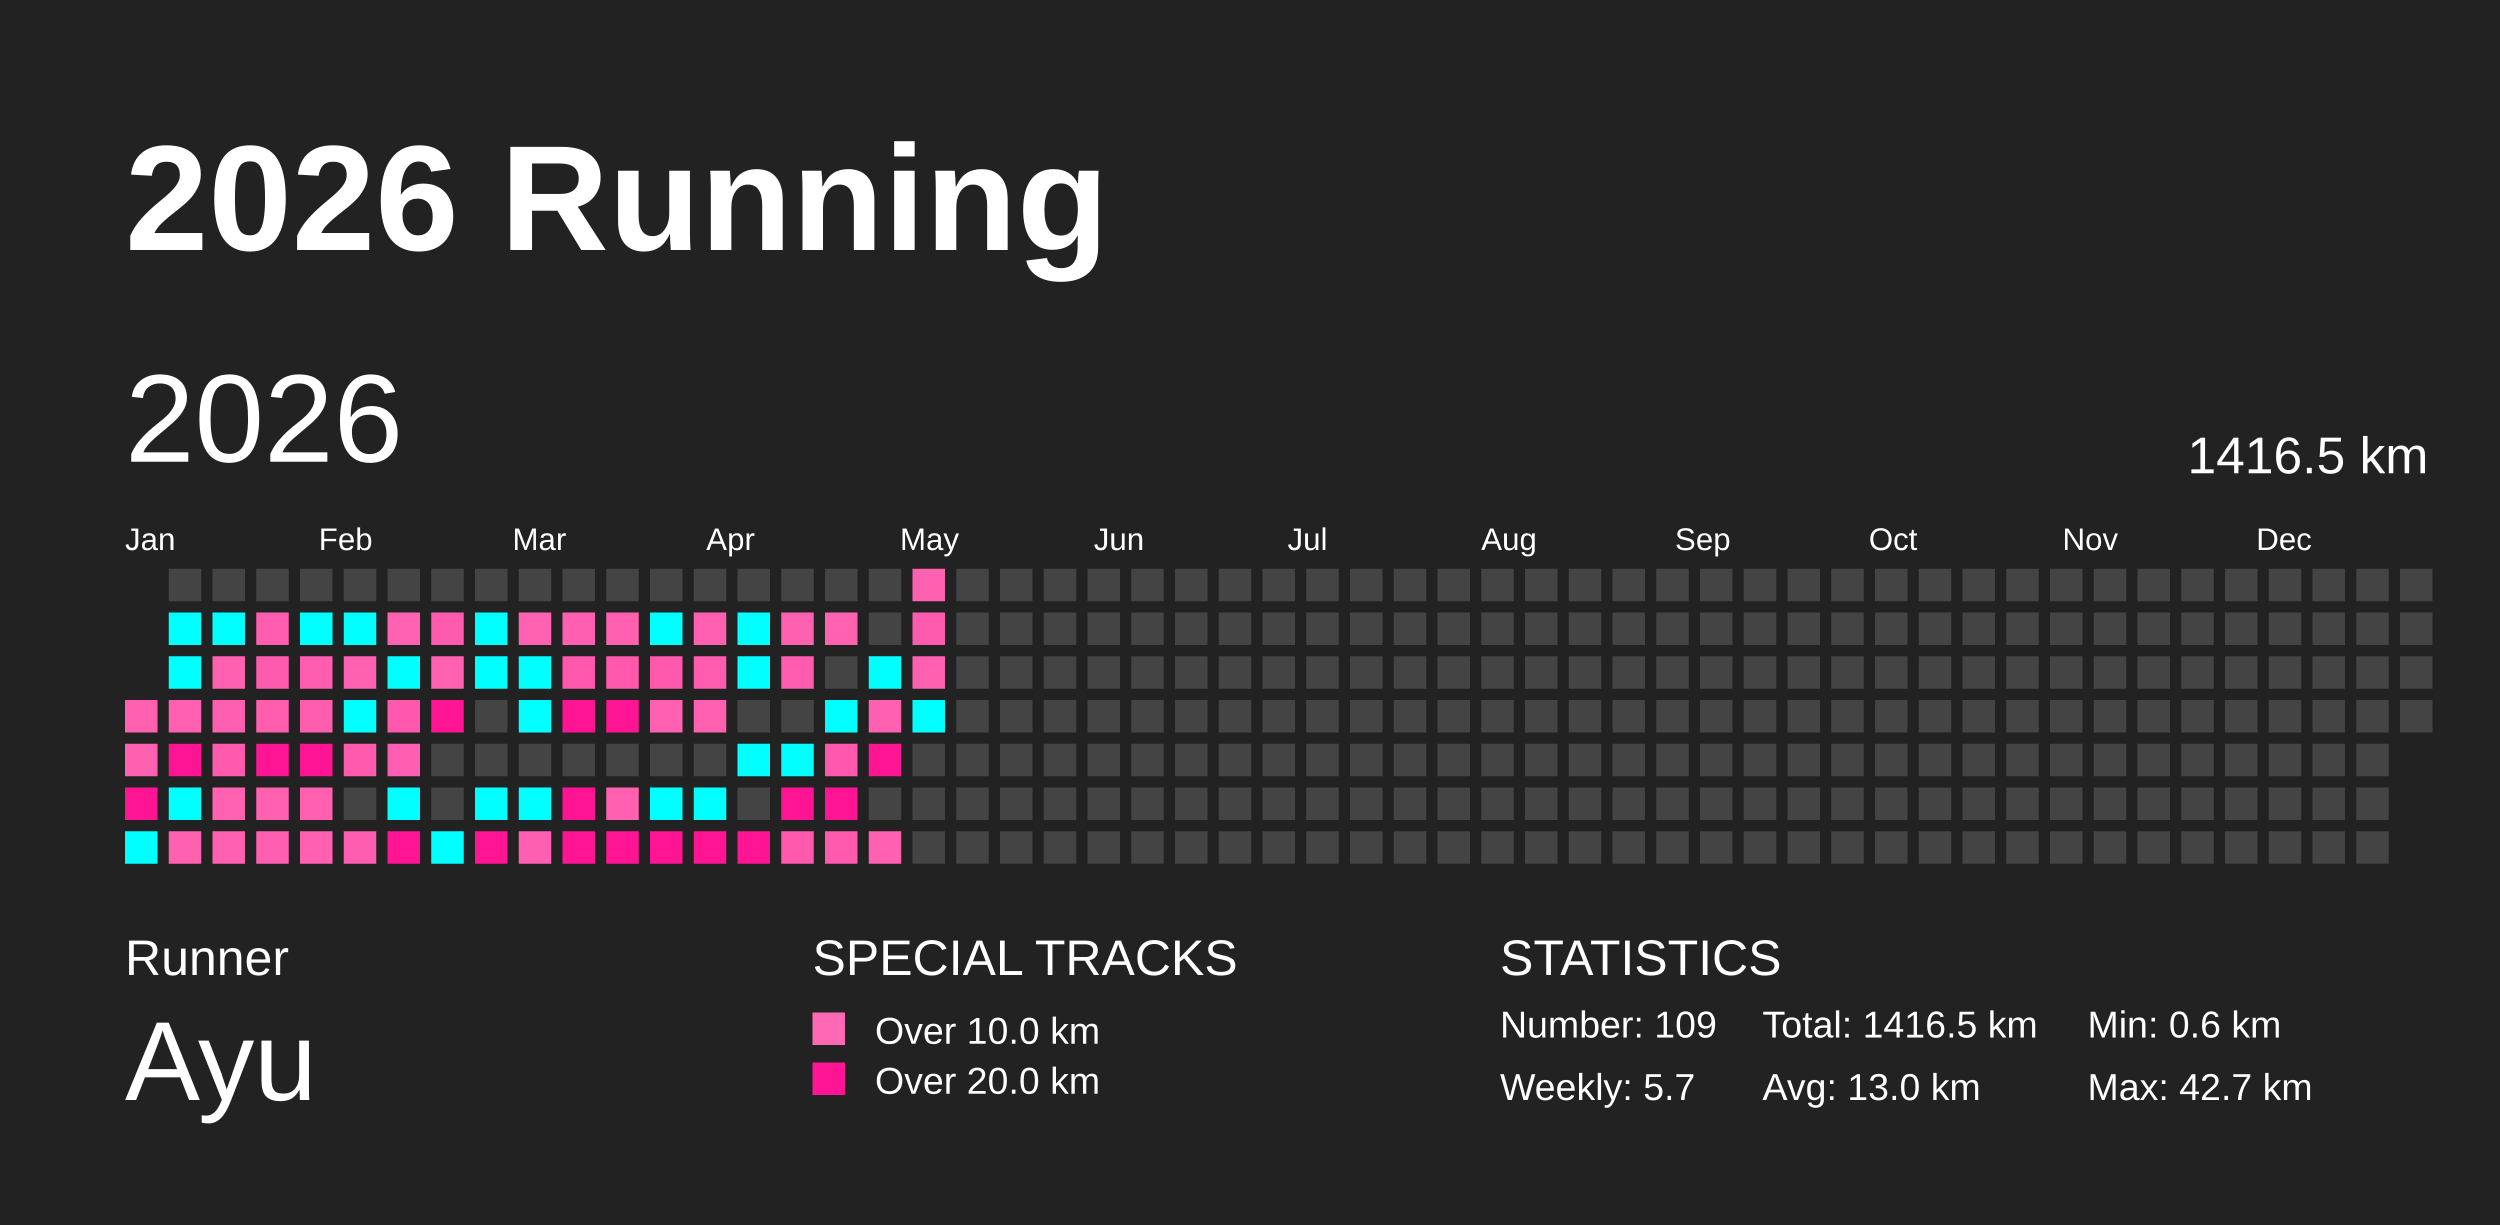
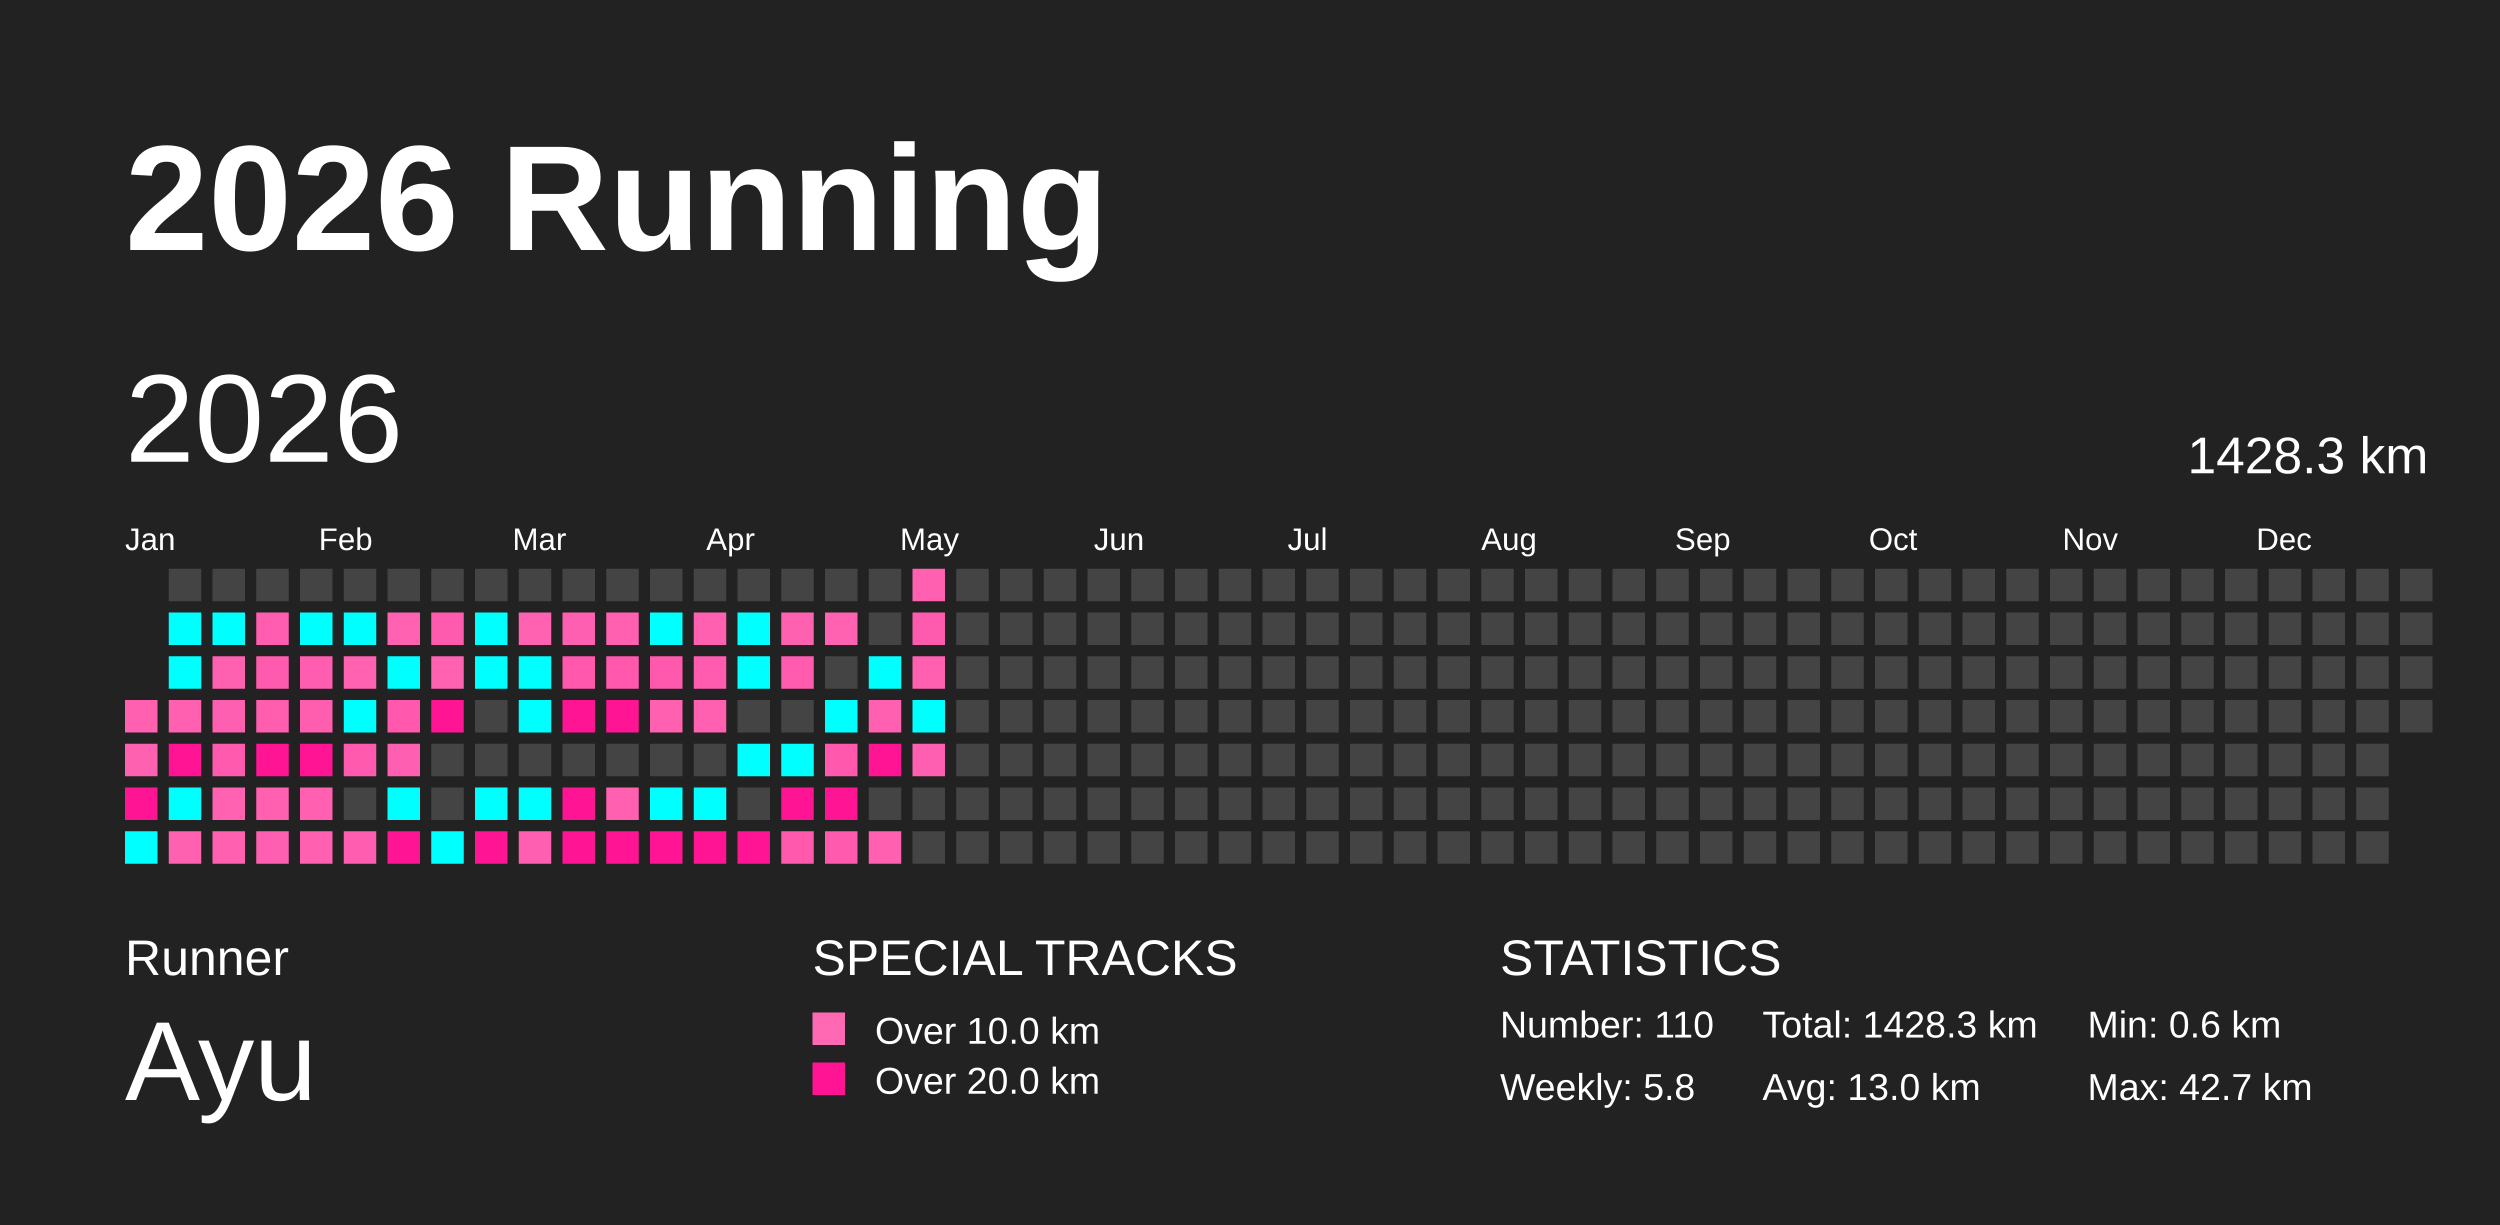
<svg xmlns="http://www.w3.org/2000/svg" baseProfile="full" height="98mm" version="1.1" viewBox="0,0,200,98" width="200mm">
  <defs />
  <rect fill="#222222" height="98" width="200" x="0" y="0" />
  <text fill="#FFFFFF" style="font-size:12px; font-family:Arial; font-weight:bold;" x="10" y="20">2026 Running</text>
  <text fill="#FFFFFF" style="font-size:4px; font-family:Arial" x="10" y="78">Runner</text>
  <text fill="#FFFFFF" style="font-size:9px; font-family:Arial" x="10" y="88">Ayu</text>
  <text fill="#FFFFFF" style="font-size:4px; font-family:Arial" x="65" y="78">SPECIAL TRACKS</text>
  <rect fill="#ff69b4" height="2.6" width="2.6" x="65" y="81" />
  <text fill="#FFFFFF" style="font-size:3px; font-family:Arial" x="70" y="83.5">Over 10.0 km</text>
  <rect fill="#ff1493" height="2.6" width="2.6" x="65" y="85" />
  <text fill="#FFFFFF" style="font-size:3px; font-family:Arial" x="70" y="87.5">Over 20.0 km</text>
  <text fill="#FFFFFF" style="font-size:4px; font-family:Arial" x="120" y="78">STATISTICS</text>
-   <text fill="#FFFFFF" style="font-size:3px; font-family:Arial" x="120" y="83">Number: 109</text>
-   <text fill="#FFFFFF" style="font-size:3px; font-family:Arial" x="120" y="88">Weekly: 5.7</text>
-   <text fill="#FFFFFF" style="font-size:3px; font-family:Arial" x="141" y="83">Total: 1416.5 km</text>
+   <text fill="#FFFFFF" style="font-size:3px; font-family:Arial" x="120" y="83">Number: 110</text>
+   <text fill="#FFFFFF" style="font-size:3px; font-family:Arial" x="120" y="88">Weekly: 5.8</text>
+   <text fill="#FFFFFF" style="font-size:3px; font-family:Arial" x="141" y="83">Total: 1428.3 km</text>
  <text fill="#FFFFFF" style="font-size:3px; font-family:Arial" x="141" y="88">Avg: 13.0 km</text>
  <text fill="#FFFFFF" style="font-size:3px; font-family:Arial" x="167" y="83">Min: 0.6 km</text>
  <text fill="#FFFFFF" style="font-size:3px; font-family:Arial" x="167" y="88">Max: 42.7 km</text>
  <text dominant-baseline="hanging" fill="#FFFFFF" style="font-size:10.0px; font-family:Arial;" x="10" y="30">2026</text>
-   <text dominant-baseline="hanging" fill="#FFFFFF" style="font-size:4.125px; font-family:Arial;" x="175" y="35">1416.5 km</text>
+   <text dominant-baseline="hanging" fill="#FFFFFF" style="font-size:4.125px; font-family:Arial;" x="175" y="35">1428.3 km</text>
  <text fill="#FFFFFF" style="font-size:2.5px; font-family:Arial" x="10.0" y="44">Jan</text>
  <text fill="#FFFFFF" style="font-size:2.5px; font-family:Arial" x="25.5" y="44">Feb</text>
  <text fill="#FFFFFF" style="font-size:2.5px; font-family:Arial" x="41.0" y="44">Mar</text>
  <text fill="#FFFFFF" style="font-size:2.5px; font-family:Arial" x="56.5" y="44">Apr</text>
  <text fill="#FFFFFF" style="font-size:2.5px; font-family:Arial" x="72.0" y="44">May</text>
  <text fill="#FFFFFF" style="font-size:2.5px; font-family:Arial" x="87.5" y="44">Jun</text>
  <text fill="#FFFFFF" style="font-size:2.5px; font-family:Arial" x="103.0" y="44">Jul</text>
  <text fill="#FFFFFF" style="font-size:2.5px; font-family:Arial" x="118.5" y="44">Aug</text>
  <text fill="#FFFFFF" style="font-size:2.5px; font-family:Arial" x="134.0" y="44">Sep</text>
  <text fill="#FFFFFF" style="font-size:2.5px; font-family:Arial" x="149.5" y="44">Oct</text>
  <text fill="#FFFFFF" style="font-size:2.5px; font-family:Arial" x="165.0" y="44">Nov</text>
  <text fill="#FFFFFF" style="font-size:2.5px; font-family:Arial" x="180.5" y="44">Dec</text>
  <rect fill="#ff60b0" height="2.6" width="2.6" x="10.0" y="56.0" />
  <rect fill="#ff61b1" height="2.6" width="2.6" x="10.0" y="59.5" />
  <rect fill="#ff1493" height="2.6" width="2.6" x="10.0" y="63.0" />
  <rect fill="#00ffff" height="2.6" width="2.6" x="10.0" y="66.5" />
  <rect fill="#444444" height="2.6" width="2.6" x="13.5" y="45.5" />
  <rect fill="#00ffff" height="2.6" width="2.6" x="13.5" y="49.0" />
  <rect fill="#00ffff" height="2.6" width="2.6" x="13.5" y="52.5" />
  <rect fill="#ff60b0" height="2.6" width="2.6" x="13.5" y="56.0" />
  <rect fill="#ff1493" height="2.6" width="2.6" x="13.5" y="59.5" />
  <rect fill="#00ffff" height="2.6" width="2.6" x="13.5" y="63.0" />
  <rect fill="#ff61b1" height="2.6" width="2.6" x="13.5" y="66.5" />
  <rect fill="#444444" height="2.6" width="2.6" x="17.0" y="45.5" />
  <rect fill="#00ffff" height="2.6" width="2.6" x="17.0" y="49.0" />
  <rect fill="#ff61b1" height="2.6" width="2.6" x="17.0" y="52.5" />
  <rect fill="#ff5fb0" height="2.6" width="2.6" x="17.0" y="56.0" />
  <rect fill="#ff5aae" height="2.6" width="2.6" x="17.0" y="59.5" />
  <rect fill="#ff62b1" height="2.6" width="2.6" x="17.0" y="63.0" />
  <rect fill="#ff60b0" height="2.6" width="2.6" x="17.0" y="66.5" />
  <rect fill="#444444" height="2.6" width="2.6" x="20.5" y="45.5" />
  <rect fill="#ff5daf" height="2.6" width="2.6" x="20.5" y="49.0" />
  <rect fill="#ff5bae" height="2.6" width="2.6" x="20.5" y="52.5" />
  <rect fill="#ff5eaf" height="2.6" width="2.6" x="20.5" y="56.0" />
  <rect fill="#ff1493" height="2.6" width="2.6" x="20.5" y="59.5" />
  <rect fill="#ff60b0" height="2.6" width="2.6" x="20.5" y="63.0" />
  <rect fill="#ff5fb0" height="2.6" width="2.6" x="20.5" y="66.5" />
  <rect fill="#444444" height="2.6" width="2.6" x="24.0" y="45.5" />
  <rect fill="#00ffff" height="2.6" width="2.6" x="24.0" y="49.0" />
  <rect fill="#ff5daf" height="2.6" width="2.6" x="24.0" y="52.5" />
  <rect fill="#ff5eaf" height="2.6" width="2.6" x="24.0" y="56.0" />
  <rect fill="#ff1493" height="2.6" width="2.6" x="24.0" y="59.5" />
  <rect fill="#ff60b0" height="2.6" width="2.6" x="24.0" y="63.0" />
  <rect fill="#ff60b0" height="2.6" width="2.6" x="24.0" y="66.5" />
  <rect fill="#444444" height="2.6" width="2.6" x="27.5" y="45.5" />
  <rect fill="#00ffff" height="2.6" width="2.6" x="27.5" y="49.0" />
  <rect fill="#ff62b1" height="2.6" width="2.6" x="27.5" y="52.5" />
  <rect fill="#00ffff" height="2.6" width="2.6" x="27.5" y="56.0" />
  <rect fill="#ff5aae" height="2.6" width="2.6" x="27.5" y="59.5" />
  <rect fill="#444444" height="2.6" width="2.6" x="27.5" y="63.0" />
  <rect fill="#ff5daf" height="2.6" width="2.6" x="27.5" y="66.5" />
  <rect fill="#444444" height="2.6" width="2.6" x="31.0" y="45.5" />
  <rect fill="#ff62b1" height="2.6" width="2.6" x="31.0" y="49.0" />
  <rect fill="#00ffff" height="2.6" width="2.6" x="31.0" y="52.5" />
  <rect fill="#ff58ad" height="2.6" width="2.6" x="31.0" y="56.0" />
  <rect fill="#ff5fb0" height="2.6" width="2.6" x="31.0" y="59.5" />
  <rect fill="#00ffff" height="2.6" width="2.6" x="31.0" y="63.0" />
  <rect fill="#ff1493" height="2.6" width="2.6" x="31.0" y="66.5" />
  <rect fill="#444444" height="2.6" width="2.6" x="34.5" y="45.5" />
  <rect fill="#ff5bae" height="2.6" width="2.6" x="34.5" y="49.0" />
  <rect fill="#ff62b1" height="2.6" width="2.6" x="34.5" y="52.5" />
  <rect fill="#ff1493" height="2.6" width="2.6" x="34.5" y="56.0" />
  <rect fill="#444444" height="2.6" width="2.6" x="34.5" y="59.5" />
  <rect fill="#444444" height="2.6" width="2.6" x="34.5" y="63.0" />
  <rect fill="#00ffff" height="2.6" width="2.6" x="34.5" y="66.5" />
  <rect fill="#444444" height="2.6" width="2.6" x="38.0" y="45.5" />
  <rect fill="#00ffff" height="2.6" width="2.6" x="38.0" y="49.0" />
  <rect fill="#00ffff" height="2.6" width="2.6" x="38.0" y="52.5" />
  <rect fill="#444444" height="2.6" width="2.6" x="38.0" y="56.0" />
  <rect fill="#444444" height="2.6" width="2.6" x="38.0" y="59.5" />
  <rect fill="#00ffff" height="2.6" width="2.6" x="38.0" y="63.0" />
  <rect fill="#ff1493" height="2.6" width="2.6" x="38.0" y="66.5" />
  <rect fill="#444444" height="2.6" width="2.6" x="41.5" y="45.5" />
  <rect fill="#ff62b1" height="2.6" width="2.6" x="41.5" y="49.0" />
  <rect fill="#00ffff" height="2.6" width="2.6" x="41.5" y="52.5" />
  <rect fill="#00ffff" height="2.6" width="2.6" x="41.5" y="56.0" />
  <rect fill="#444444" height="2.6" width="2.6" x="41.5" y="59.5" />
  <rect fill="#00ffff" height="2.6" width="2.6" x="41.5" y="63.0" />
  <rect fill="#ff5fb0" height="2.6" width="2.6" x="41.5" y="66.5" />
  <rect fill="#444444" height="2.6" width="2.6" x="45.0" y="45.5" />
  <rect fill="#ff5fb0" height="2.6" width="2.6" x="45.0" y="49.0" />
  <rect fill="#ff58ad" height="2.6" width="2.6" x="45.0" y="52.5" />
  <rect fill="#ff1493" height="2.6" width="2.6" x="45.0" y="56.0" />
  <rect fill="#444444" height="2.6" width="2.6" x="45.0" y="59.5" />
  <rect fill="#ff1493" height="2.6" width="2.6" x="45.0" y="63.0" />
  <rect fill="#ff1493" height="2.6" width="2.6" x="45.0" y="66.5" />
  <rect fill="#444444" height="2.6" width="2.6" x="48.5" y="45.5" />
  <rect fill="#ff61b0" height="2.6" width="2.6" x="48.5" y="49.0" />
  <rect fill="#ff58ad" height="2.6" width="2.6" x="48.5" y="52.5" />
  <rect fill="#ff1493" height="2.6" width="2.6" x="48.5" y="56.0" />
  <rect fill="#444444" height="2.6" width="2.6" x="48.5" y="59.5" />
  <rect fill="#ff60b0" height="2.6" width="2.6" x="48.5" y="63.0" />
  <rect fill="#ff1493" height="2.6" width="2.6" x="48.5" y="66.5" />
  <rect fill="#444444" height="2.6" width="2.6" x="52.0" y="45.5" />
  <rect fill="#00ffff" height="2.6" width="2.6" x="52.0" y="49.0" />
  <rect fill="#ff59ad" height="2.6" width="2.6" x="52.0" y="52.5" />
  <rect fill="#ff61b0" height="2.6" width="2.6" x="52.0" y="56.0" />
  <rect fill="#444444" height="2.6" width="2.6" x="52.0" y="59.5" />
  <rect fill="#00ffff" height="2.6" width="2.6" x="52.0" y="63.0" />
  <rect fill="#ff1493" height="2.6" width="2.6" x="52.0" y="66.5" />
  <rect fill="#444444" height="2.6" width="2.6" x="55.5" y="45.5" />
  <rect fill="#ff60b0" height="2.6" width="2.6" x="55.5" y="49.0" />
  <rect fill="#ff5caf" height="2.6" width="2.6" x="55.5" y="52.5" />
  <rect fill="#ff60b0" height="2.6" width="2.6" x="55.5" y="56.0" />
  <rect fill="#444444" height="2.6" width="2.6" x="55.5" y="59.5" />
  <rect fill="#00ffff" height="2.6" width="2.6" x="55.5" y="63.0" />
  <rect fill="#ff1493" height="2.6" width="2.6" x="55.5" y="66.5" />
  <rect fill="#444444" height="2.6" width="2.6" x="59.0" y="45.5" />
  <rect fill="#00ffff" height="2.6" width="2.6" x="59.0" y="49.0" />
  <rect fill="#00ffff" height="2.6" width="2.6" x="59.0" y="52.5" />
  <rect fill="#444444" height="2.6" width="2.6" x="59.0" y="56.0" />
  <rect fill="#00ffff" height="2.6" width="2.6" x="59.0" y="59.5" />
  <rect fill="#444444" height="2.6" width="2.6" x="59.0" y="63.0" />
  <rect fill="#ff1493" height="2.6" width="2.6" x="59.0" y="66.5" />
  <rect fill="#444444" height="2.6" width="2.6" x="62.5" y="45.5" />
  <rect fill="#ff61b1" height="2.6" width="2.6" x="62.5" y="49.0" />
  <rect fill="#ff5caf" height="2.6" width="2.6" x="62.5" y="52.5" />
  <rect fill="#444444" height="2.6" width="2.6" x="62.5" y="56.0" />
  <rect fill="#00ffff" height="2.6" width="2.6" x="62.5" y="59.5" />
  <rect fill="#ff1493" height="2.6" width="2.6" x="62.5" y="63.0" />
  <rect fill="#ff59ad" height="2.6" width="2.6" x="62.5" y="66.5" />
  <rect fill="#444444" height="2.6" width="2.6" x="66.0" y="45.5" />
  <rect fill="#ff62b1" height="2.6" width="2.6" x="66.0" y="49.0" />
  <rect fill="#444444" height="2.6" width="2.6" x="66.0" y="52.5" />
  <rect fill="#00ffff" height="2.6" width="2.6" x="66.0" y="56.0" />
  <rect fill="#ff58ad" height="2.6" width="2.6" x="66.0" y="59.5" />
  <rect fill="#ff1493" height="2.6" width="2.6" x="66.0" y="63.0" />
  <rect fill="#ff5aae" height="2.6" width="2.6" x="66.0" y="66.5" />
  <rect fill="#444444" height="2.6" width="2.6" x="69.5" y="45.5" />
  <rect fill="#444444" height="2.6" width="2.6" x="69.5" y="49.0" />
  <rect fill="#00ffff" height="2.6" width="2.6" x="69.5" y="52.5" />
  <rect fill="#ff60b0" height="2.6" width="2.6" x="69.5" y="56.0" />
  <rect fill="#ff1493" height="2.6" width="2.6" x="69.5" y="59.5" />
  <rect fill="#444444" height="2.6" width="2.6" x="69.5" y="63.0" />
  <rect fill="#ff61b0" height="2.6" width="2.6" x="69.5" y="66.5" />
  <rect fill="#ff61b0" height="2.6" width="2.6" x="73.0" y="45.5" />
  <rect fill="#ff5bae" height="2.6" width="2.6" x="73.0" y="49.0" />
  <rect fill="#ff61b0" height="2.6" width="2.6" x="73.0" y="52.5" />
  <rect fill="#00ffff" height="2.6" width="2.6" x="73.0" y="56.0" />
-   <rect fill="#444444" height="2.6" width="2.6" x="73.0" y="59.5" />
+   <rect fill="#ff5fb0" height="2.6" width="2.6" x="73.0" y="59.5" />
  <rect fill="#444444" height="2.6" width="2.6" x="73.0" y="63.0" />
  <rect fill="#444444" height="2.6" width="2.6" x="73.0" y="66.5" />
  <rect fill="#444444" height="2.6" width="2.6" x="76.5" y="45.5" />
  <rect fill="#444444" height="2.6" width="2.6" x="76.5" y="49.0" />
  <rect fill="#444444" height="2.6" width="2.6" x="76.5" y="52.5" />
  <rect fill="#444444" height="2.6" width="2.6" x="76.5" y="56.0" />
  <rect fill="#444444" height="2.6" width="2.6" x="76.5" y="59.5" />
  <rect fill="#444444" height="2.6" width="2.6" x="76.5" y="63.0" />
  <rect fill="#444444" height="2.6" width="2.6" x="76.5" y="66.5" />
  <rect fill="#444444" height="2.6" width="2.6" x="80.0" y="45.5" />
  <rect fill="#444444" height="2.6" width="2.6" x="80.0" y="49.0" />
  <rect fill="#444444" height="2.6" width="2.6" x="80.0" y="52.5" />
  <rect fill="#444444" height="2.6" width="2.6" x="80.0" y="56.0" />
  <rect fill="#444444" height="2.6" width="2.6" x="80.0" y="59.5" />
  <rect fill="#444444" height="2.6" width="2.6" x="80.0" y="63.0" />
  <rect fill="#444444" height="2.6" width="2.6" x="80.0" y="66.5" />
  <rect fill="#444444" height="2.6" width="2.6" x="83.5" y="45.5" />
  <rect fill="#444444" height="2.6" width="2.6" x="83.5" y="49.0" />
  <rect fill="#444444" height="2.6" width="2.6" x="83.5" y="52.5" />
  <rect fill="#444444" height="2.6" width="2.6" x="83.5" y="56.0" />
  <rect fill="#444444" height="2.6" width="2.6" x="83.5" y="59.5" />
  <rect fill="#444444" height="2.6" width="2.6" x="83.5" y="63.0" />
  <rect fill="#444444" height="2.6" width="2.6" x="83.5" y="66.5" />
  <rect fill="#444444" height="2.6" width="2.6" x="87.0" y="45.5" />
  <rect fill="#444444" height="2.6" width="2.6" x="87.0" y="49.0" />
  <rect fill="#444444" height="2.6" width="2.6" x="87.0" y="52.5" />
  <rect fill="#444444" height="2.6" width="2.6" x="87.0" y="56.0" />
  <rect fill="#444444" height="2.6" width="2.6" x="87.0" y="59.5" />
  <rect fill="#444444" height="2.6" width="2.6" x="87.0" y="63.0" />
  <rect fill="#444444" height="2.6" width="2.6" x="87.0" y="66.5" />
  <rect fill="#444444" height="2.6" width="2.6" x="90.5" y="45.5" />
  <rect fill="#444444" height="2.6" width="2.6" x="90.5" y="49.0" />
  <rect fill="#444444" height="2.6" width="2.6" x="90.5" y="52.5" />
  <rect fill="#444444" height="2.6" width="2.6" x="90.5" y="56.0" />
  <rect fill="#444444" height="2.6" width="2.6" x="90.5" y="59.5" />
  <rect fill="#444444" height="2.6" width="2.6" x="90.5" y="63.0" />
  <rect fill="#444444" height="2.6" width="2.6" x="90.5" y="66.5" />
  <rect fill="#444444" height="2.6" width="2.6" x="94.0" y="45.5" />
  <rect fill="#444444" height="2.6" width="2.6" x="94.0" y="49.0" />
  <rect fill="#444444" height="2.6" width="2.6" x="94.0" y="52.5" />
  <rect fill="#444444" height="2.6" width="2.6" x="94.0" y="56.0" />
  <rect fill="#444444" height="2.6" width="2.6" x="94.0" y="59.5" />
  <rect fill="#444444" height="2.6" width="2.6" x="94.0" y="63.0" />
  <rect fill="#444444" height="2.6" width="2.6" x="94.0" y="66.5" />
  <rect fill="#444444" height="2.6" width="2.6" x="97.5" y="45.5" />
  <rect fill="#444444" height="2.6" width="2.6" x="97.5" y="49.0" />
  <rect fill="#444444" height="2.6" width="2.6" x="97.5" y="52.5" />
  <rect fill="#444444" height="2.6" width="2.6" x="97.5" y="56.0" />
  <rect fill="#444444" height="2.6" width="2.6" x="97.5" y="59.5" />
  <rect fill="#444444" height="2.6" width="2.6" x="97.5" y="63.0" />
  <rect fill="#444444" height="2.6" width="2.6" x="97.5" y="66.5" />
  <rect fill="#444444" height="2.6" width="2.6" x="101.0" y="45.5" />
  <rect fill="#444444" height="2.6" width="2.6" x="101.0" y="49.0" />
  <rect fill="#444444" height="2.6" width="2.6" x="101.0" y="52.5" />
  <rect fill="#444444" height="2.6" width="2.6" x="101.0" y="56.0" />
  <rect fill="#444444" height="2.6" width="2.6" x="101.0" y="59.5" />
  <rect fill="#444444" height="2.6" width="2.6" x="101.0" y="63.0" />
  <rect fill="#444444" height="2.6" width="2.6" x="101.0" y="66.5" />
  <rect fill="#444444" height="2.6" width="2.6" x="104.5" y="45.5" />
  <rect fill="#444444" height="2.6" width="2.6" x="104.5" y="49.0" />
  <rect fill="#444444" height="2.6" width="2.6" x="104.5" y="52.5" />
  <rect fill="#444444" height="2.6" width="2.6" x="104.5" y="56.0" />
  <rect fill="#444444" height="2.6" width="2.6" x="104.5" y="59.5" />
  <rect fill="#444444" height="2.6" width="2.6" x="104.5" y="63.0" />
  <rect fill="#444444" height="2.6" width="2.6" x="104.5" y="66.5" />
  <rect fill="#444444" height="2.6" width="2.6" x="108.0" y="45.5" />
  <rect fill="#444444" height="2.6" width="2.6" x="108.0" y="49.0" />
  <rect fill="#444444" height="2.6" width="2.6" x="108.0" y="52.5" />
  <rect fill="#444444" height="2.6" width="2.6" x="108.0" y="56.0" />
  <rect fill="#444444" height="2.6" width="2.6" x="108.0" y="59.5" />
  <rect fill="#444444" height="2.6" width="2.6" x="108.0" y="63.0" />
  <rect fill="#444444" height="2.6" width="2.6" x="108.0" y="66.5" />
  <rect fill="#444444" height="2.6" width="2.6" x="111.5" y="45.5" />
  <rect fill="#444444" height="2.6" width="2.6" x="111.5" y="49.0" />
  <rect fill="#444444" height="2.6" width="2.6" x="111.5" y="52.5" />
  <rect fill="#444444" height="2.6" width="2.6" x="111.5" y="56.0" />
  <rect fill="#444444" height="2.6" width="2.6" x="111.5" y="59.5" />
  <rect fill="#444444" height="2.6" width="2.6" x="111.5" y="63.0" />
  <rect fill="#444444" height="2.6" width="2.6" x="111.5" y="66.5" />
  <rect fill="#444444" height="2.6" width="2.6" x="115.0" y="45.5" />
  <rect fill="#444444" height="2.6" width="2.6" x="115.0" y="49.0" />
  <rect fill="#444444" height="2.6" width="2.6" x="115.0" y="52.5" />
  <rect fill="#444444" height="2.6" width="2.6" x="115.0" y="56.0" />
  <rect fill="#444444" height="2.6" width="2.6" x="115.0" y="59.5" />
  <rect fill="#444444" height="2.6" width="2.6" x="115.0" y="63.0" />
  <rect fill="#444444" height="2.6" width="2.6" x="115.0" y="66.5" />
  <rect fill="#444444" height="2.6" width="2.6" x="118.5" y="45.5" />
  <rect fill="#444444" height="2.6" width="2.6" x="118.5" y="49.0" />
  <rect fill="#444444" height="2.6" width="2.6" x="118.5" y="52.5" />
  <rect fill="#444444" height="2.6" width="2.6" x="118.5" y="56.0" />
  <rect fill="#444444" height="2.6" width="2.6" x="118.5" y="59.5" />
  <rect fill="#444444" height="2.6" width="2.6" x="118.5" y="63.0" />
  <rect fill="#444444" height="2.6" width="2.6" x="118.5" y="66.5" />
  <rect fill="#444444" height="2.6" width="2.6" x="122.0" y="45.5" />
  <rect fill="#444444" height="2.6" width="2.6" x="122.0" y="49.0" />
  <rect fill="#444444" height="2.6" width="2.6" x="122.0" y="52.5" />
  <rect fill="#444444" height="2.6" width="2.6" x="122.0" y="56.0" />
  <rect fill="#444444" height="2.6" width="2.6" x="122.0" y="59.5" />
  <rect fill="#444444" height="2.6" width="2.6" x="122.0" y="63.0" />
  <rect fill="#444444" height="2.6" width="2.6" x="122.0" y="66.5" />
  <rect fill="#444444" height="2.6" width="2.6" x="125.5" y="45.5" />
  <rect fill="#444444" height="2.6" width="2.6" x="125.5" y="49.0" />
  <rect fill="#444444" height="2.6" width="2.6" x="125.5" y="52.5" />
  <rect fill="#444444" height="2.6" width="2.6" x="125.5" y="56.0" />
  <rect fill="#444444" height="2.6" width="2.6" x="125.5" y="59.5" />
  <rect fill="#444444" height="2.6" width="2.6" x="125.5" y="63.0" />
  <rect fill="#444444" height="2.6" width="2.6" x="125.5" y="66.5" />
  <rect fill="#444444" height="2.6" width="2.6" x="129.0" y="45.5" />
  <rect fill="#444444" height="2.6" width="2.6" x="129.0" y="49.0" />
  <rect fill="#444444" height="2.6" width="2.6" x="129.0" y="52.5" />
  <rect fill="#444444" height="2.6" width="2.6" x="129.0" y="56.0" />
  <rect fill="#444444" height="2.6" width="2.6" x="129.0" y="59.5" />
  <rect fill="#444444" height="2.6" width="2.6" x="129.0" y="63.0" />
  <rect fill="#444444" height="2.6" width="2.6" x="129.0" y="66.5" />
  <rect fill="#444444" height="2.6" width="2.6" x="132.5" y="45.5" />
  <rect fill="#444444" height="2.6" width="2.6" x="132.5" y="49.0" />
  <rect fill="#444444" height="2.6" width="2.6" x="132.5" y="52.5" />
  <rect fill="#444444" height="2.6" width="2.6" x="132.5" y="56.0" />
  <rect fill="#444444" height="2.6" width="2.6" x="132.5" y="59.5" />
  <rect fill="#444444" height="2.6" width="2.6" x="132.5" y="63.0" />
  <rect fill="#444444" height="2.6" width="2.6" x="132.5" y="66.5" />
  <rect fill="#444444" height="2.6" width="2.6" x="136.0" y="45.5" />
  <rect fill="#444444" height="2.6" width="2.6" x="136.0" y="49.0" />
  <rect fill="#444444" height="2.6" width="2.6" x="136.0" y="52.5" />
  <rect fill="#444444" height="2.6" width="2.6" x="136.0" y="56.0" />
  <rect fill="#444444" height="2.6" width="2.6" x="136.0" y="59.5" />
  <rect fill="#444444" height="2.6" width="2.6" x="136.0" y="63.0" />
  <rect fill="#444444" height="2.6" width="2.6" x="136.0" y="66.5" />
  <rect fill="#444444" height="2.6" width="2.6" x="139.5" y="45.5" />
  <rect fill="#444444" height="2.6" width="2.6" x="139.5" y="49.0" />
  <rect fill="#444444" height="2.6" width="2.6" x="139.5" y="52.5" />
  <rect fill="#444444" height="2.6" width="2.6" x="139.5" y="56.0" />
  <rect fill="#444444" height="2.6" width="2.6" x="139.5" y="59.5" />
  <rect fill="#444444" height="2.6" width="2.6" x="139.5" y="63.0" />
  <rect fill="#444444" height="2.6" width="2.6" x="139.5" y="66.5" />
  <rect fill="#444444" height="2.6" width="2.6" x="143.0" y="45.5" />
  <rect fill="#444444" height="2.6" width="2.6" x="143.0" y="49.0" />
  <rect fill="#444444" height="2.6" width="2.6" x="143.0" y="52.5" />
  <rect fill="#444444" height="2.6" width="2.6" x="143.0" y="56.0" />
  <rect fill="#444444" height="2.6" width="2.6" x="143.0" y="59.5" />
  <rect fill="#444444" height="2.6" width="2.6" x="143.0" y="63.0" />
  <rect fill="#444444" height="2.6" width="2.6" x="143.0" y="66.5" />
  <rect fill="#444444" height="2.6" width="2.6" x="146.5" y="45.5" />
  <rect fill="#444444" height="2.6" width="2.6" x="146.5" y="49.0" />
  <rect fill="#444444" height="2.6" width="2.6" x="146.5" y="52.5" />
  <rect fill="#444444" height="2.6" width="2.6" x="146.5" y="56.0" />
  <rect fill="#444444" height="2.6" width="2.6" x="146.5" y="59.5" />
  <rect fill="#444444" height="2.6" width="2.6" x="146.5" y="63.0" />
  <rect fill="#444444" height="2.6" width="2.6" x="146.5" y="66.5" />
  <rect fill="#444444" height="2.6" width="2.6" x="150.0" y="45.5" />
  <rect fill="#444444" height="2.6" width="2.6" x="150.0" y="49.0" />
  <rect fill="#444444" height="2.6" width="2.6" x="150.0" y="52.5" />
  <rect fill="#444444" height="2.6" width="2.6" x="150.0" y="56.0" />
  <rect fill="#444444" height="2.6" width="2.6" x="150.0" y="59.5" />
  <rect fill="#444444" height="2.6" width="2.6" x="150.0" y="63.0" />
  <rect fill="#444444" height="2.6" width="2.6" x="150.0" y="66.5" />
  <rect fill="#444444" height="2.6" width="2.6" x="153.5" y="45.5" />
  <rect fill="#444444" height="2.6" width="2.6" x="153.5" y="49.0" />
  <rect fill="#444444" height="2.6" width="2.6" x="153.5" y="52.5" />
  <rect fill="#444444" height="2.6" width="2.6" x="153.5" y="56.0" />
  <rect fill="#444444" height="2.6" width="2.6" x="153.5" y="59.5" />
  <rect fill="#444444" height="2.6" width="2.6" x="153.5" y="63.0" />
  <rect fill="#444444" height="2.6" width="2.6" x="153.5" y="66.5" />
  <rect fill="#444444" height="2.6" width="2.6" x="157.0" y="45.5" />
  <rect fill="#444444" height="2.6" width="2.6" x="157.0" y="49.0" />
  <rect fill="#444444" height="2.6" width="2.6" x="157.0" y="52.5" />
  <rect fill="#444444" height="2.6" width="2.6" x="157.0" y="56.0" />
  <rect fill="#444444" height="2.6" width="2.6" x="157.0" y="59.5" />
  <rect fill="#444444" height="2.6" width="2.6" x="157.0" y="63.0" />
  <rect fill="#444444" height="2.6" width="2.6" x="157.0" y="66.5" />
  <rect fill="#444444" height="2.6" width="2.6" x="160.5" y="45.5" />
  <rect fill="#444444" height="2.6" width="2.6" x="160.5" y="49.0" />
  <rect fill="#444444" height="2.6" width="2.6" x="160.5" y="52.5" />
  <rect fill="#444444" height="2.6" width="2.6" x="160.5" y="56.0" />
  <rect fill="#444444" height="2.6" width="2.6" x="160.5" y="59.5" />
  <rect fill="#444444" height="2.6" width="2.6" x="160.5" y="63.0" />
  <rect fill="#444444" height="2.6" width="2.6" x="160.5" y="66.5" />
  <rect fill="#444444" height="2.6" width="2.6" x="164.0" y="45.5" />
  <rect fill="#444444" height="2.6" width="2.6" x="164.0" y="49.0" />
  <rect fill="#444444" height="2.6" width="2.6" x="164.0" y="52.5" />
  <rect fill="#444444" height="2.6" width="2.6" x="164.0" y="56.0" />
  <rect fill="#444444" height="2.6" width="2.6" x="164.0" y="59.5" />
  <rect fill="#444444" height="2.6" width="2.6" x="164.0" y="63.0" />
  <rect fill="#444444" height="2.6" width="2.6" x="164.0" y="66.5" />
  <rect fill="#444444" height="2.6" width="2.6" x="167.5" y="45.5" />
  <rect fill="#444444" height="2.6" width="2.6" x="167.5" y="49.0" />
  <rect fill="#444444" height="2.6" width="2.6" x="167.5" y="52.5" />
  <rect fill="#444444" height="2.6" width="2.6" x="167.5" y="56.0" />
  <rect fill="#444444" height="2.6" width="2.6" x="167.5" y="59.5" />
  <rect fill="#444444" height="2.6" width="2.6" x="167.5" y="63.0" />
  <rect fill="#444444" height="2.6" width="2.6" x="167.5" y="66.5" />
  <rect fill="#444444" height="2.6" width="2.6" x="171.0" y="45.5" />
  <rect fill="#444444" height="2.6" width="2.6" x="171.0" y="49.0" />
  <rect fill="#444444" height="2.6" width="2.6" x="171.0" y="52.5" />
  <rect fill="#444444" height="2.6" width="2.6" x="171.0" y="56.0" />
  <rect fill="#444444" height="2.6" width="2.6" x="171.0" y="59.5" />
  <rect fill="#444444" height="2.6" width="2.6" x="171.0" y="63.0" />
  <rect fill="#444444" height="2.6" width="2.6" x="171.0" y="66.5" />
  <rect fill="#444444" height="2.6" width="2.6" x="174.5" y="45.5" />
  <rect fill="#444444" height="2.6" width="2.6" x="174.5" y="49.0" />
  <rect fill="#444444" height="2.6" width="2.6" x="174.5" y="52.5" />
  <rect fill="#444444" height="2.6" width="2.6" x="174.5" y="56.0" />
  <rect fill="#444444" height="2.6" width="2.6" x="174.5" y="59.5" />
  <rect fill="#444444" height="2.6" width="2.6" x="174.5" y="63.0" />
  <rect fill="#444444" height="2.6" width="2.6" x="174.5" y="66.5" />
  <rect fill="#444444" height="2.6" width="2.6" x="178.0" y="45.5" />
  <rect fill="#444444" height="2.6" width="2.6" x="178.0" y="49.0" />
  <rect fill="#444444" height="2.6" width="2.6" x="178.0" y="52.5" />
  <rect fill="#444444" height="2.6" width="2.6" x="178.0" y="56.0" />
  <rect fill="#444444" height="2.6" width="2.6" x="178.0" y="59.5" />
  <rect fill="#444444" height="2.6" width="2.6" x="178.0" y="63.0" />
  <rect fill="#444444" height="2.6" width="2.6" x="178.0" y="66.5" />
  <rect fill="#444444" height="2.6" width="2.6" x="181.5" y="45.5" />
  <rect fill="#444444" height="2.6" width="2.6" x="181.5" y="49.0" />
  <rect fill="#444444" height="2.6" width="2.6" x="181.5" y="52.5" />
  <rect fill="#444444" height="2.6" width="2.6" x="181.5" y="56.0" />
  <rect fill="#444444" height="2.6" width="2.6" x="181.5" y="59.5" />
  <rect fill="#444444" height="2.6" width="2.6" x="181.5" y="63.0" />
  <rect fill="#444444" height="2.6" width="2.6" x="181.5" y="66.5" />
  <rect fill="#444444" height="2.6" width="2.6" x="185.0" y="45.5" />
  <rect fill="#444444" height="2.6" width="2.6" x="185.0" y="49.0" />
  <rect fill="#444444" height="2.6" width="2.6" x="185.0" y="52.5" />
  <rect fill="#444444" height="2.6" width="2.6" x="185.0" y="56.0" />
  <rect fill="#444444" height="2.6" width="2.6" x="185.0" y="59.5" />
  <rect fill="#444444" height="2.6" width="2.6" x="185.0" y="63.0" />
  <rect fill="#444444" height="2.6" width="2.6" x="185.0" y="66.5" />
  <rect fill="#444444" height="2.6" width="2.6" x="188.5" y="45.5" />
  <rect fill="#444444" height="2.6" width="2.6" x="188.5" y="49.0" />
  <rect fill="#444444" height="2.6" width="2.6" x="188.5" y="52.5" />
  <rect fill="#444444" height="2.6" width="2.6" x="188.5" y="56.0" />
  <rect fill="#444444" height="2.6" width="2.6" x="188.5" y="59.5" />
  <rect fill="#444444" height="2.6" width="2.6" x="188.5" y="63.0" />
  <rect fill="#444444" height="2.6" width="2.6" x="188.5" y="66.5" />
  <rect fill="#444444" height="2.6" width="2.6" x="192.0" y="45.5" />
  <rect fill="#444444" height="2.6" width="2.6" x="192.0" y="49.0" />
  <rect fill="#444444" height="2.6" width="2.6" x="192.0" y="52.5" />
  <rect fill="#444444" height="2.6" width="2.6" x="192.0" y="56.0" />
</svg>
